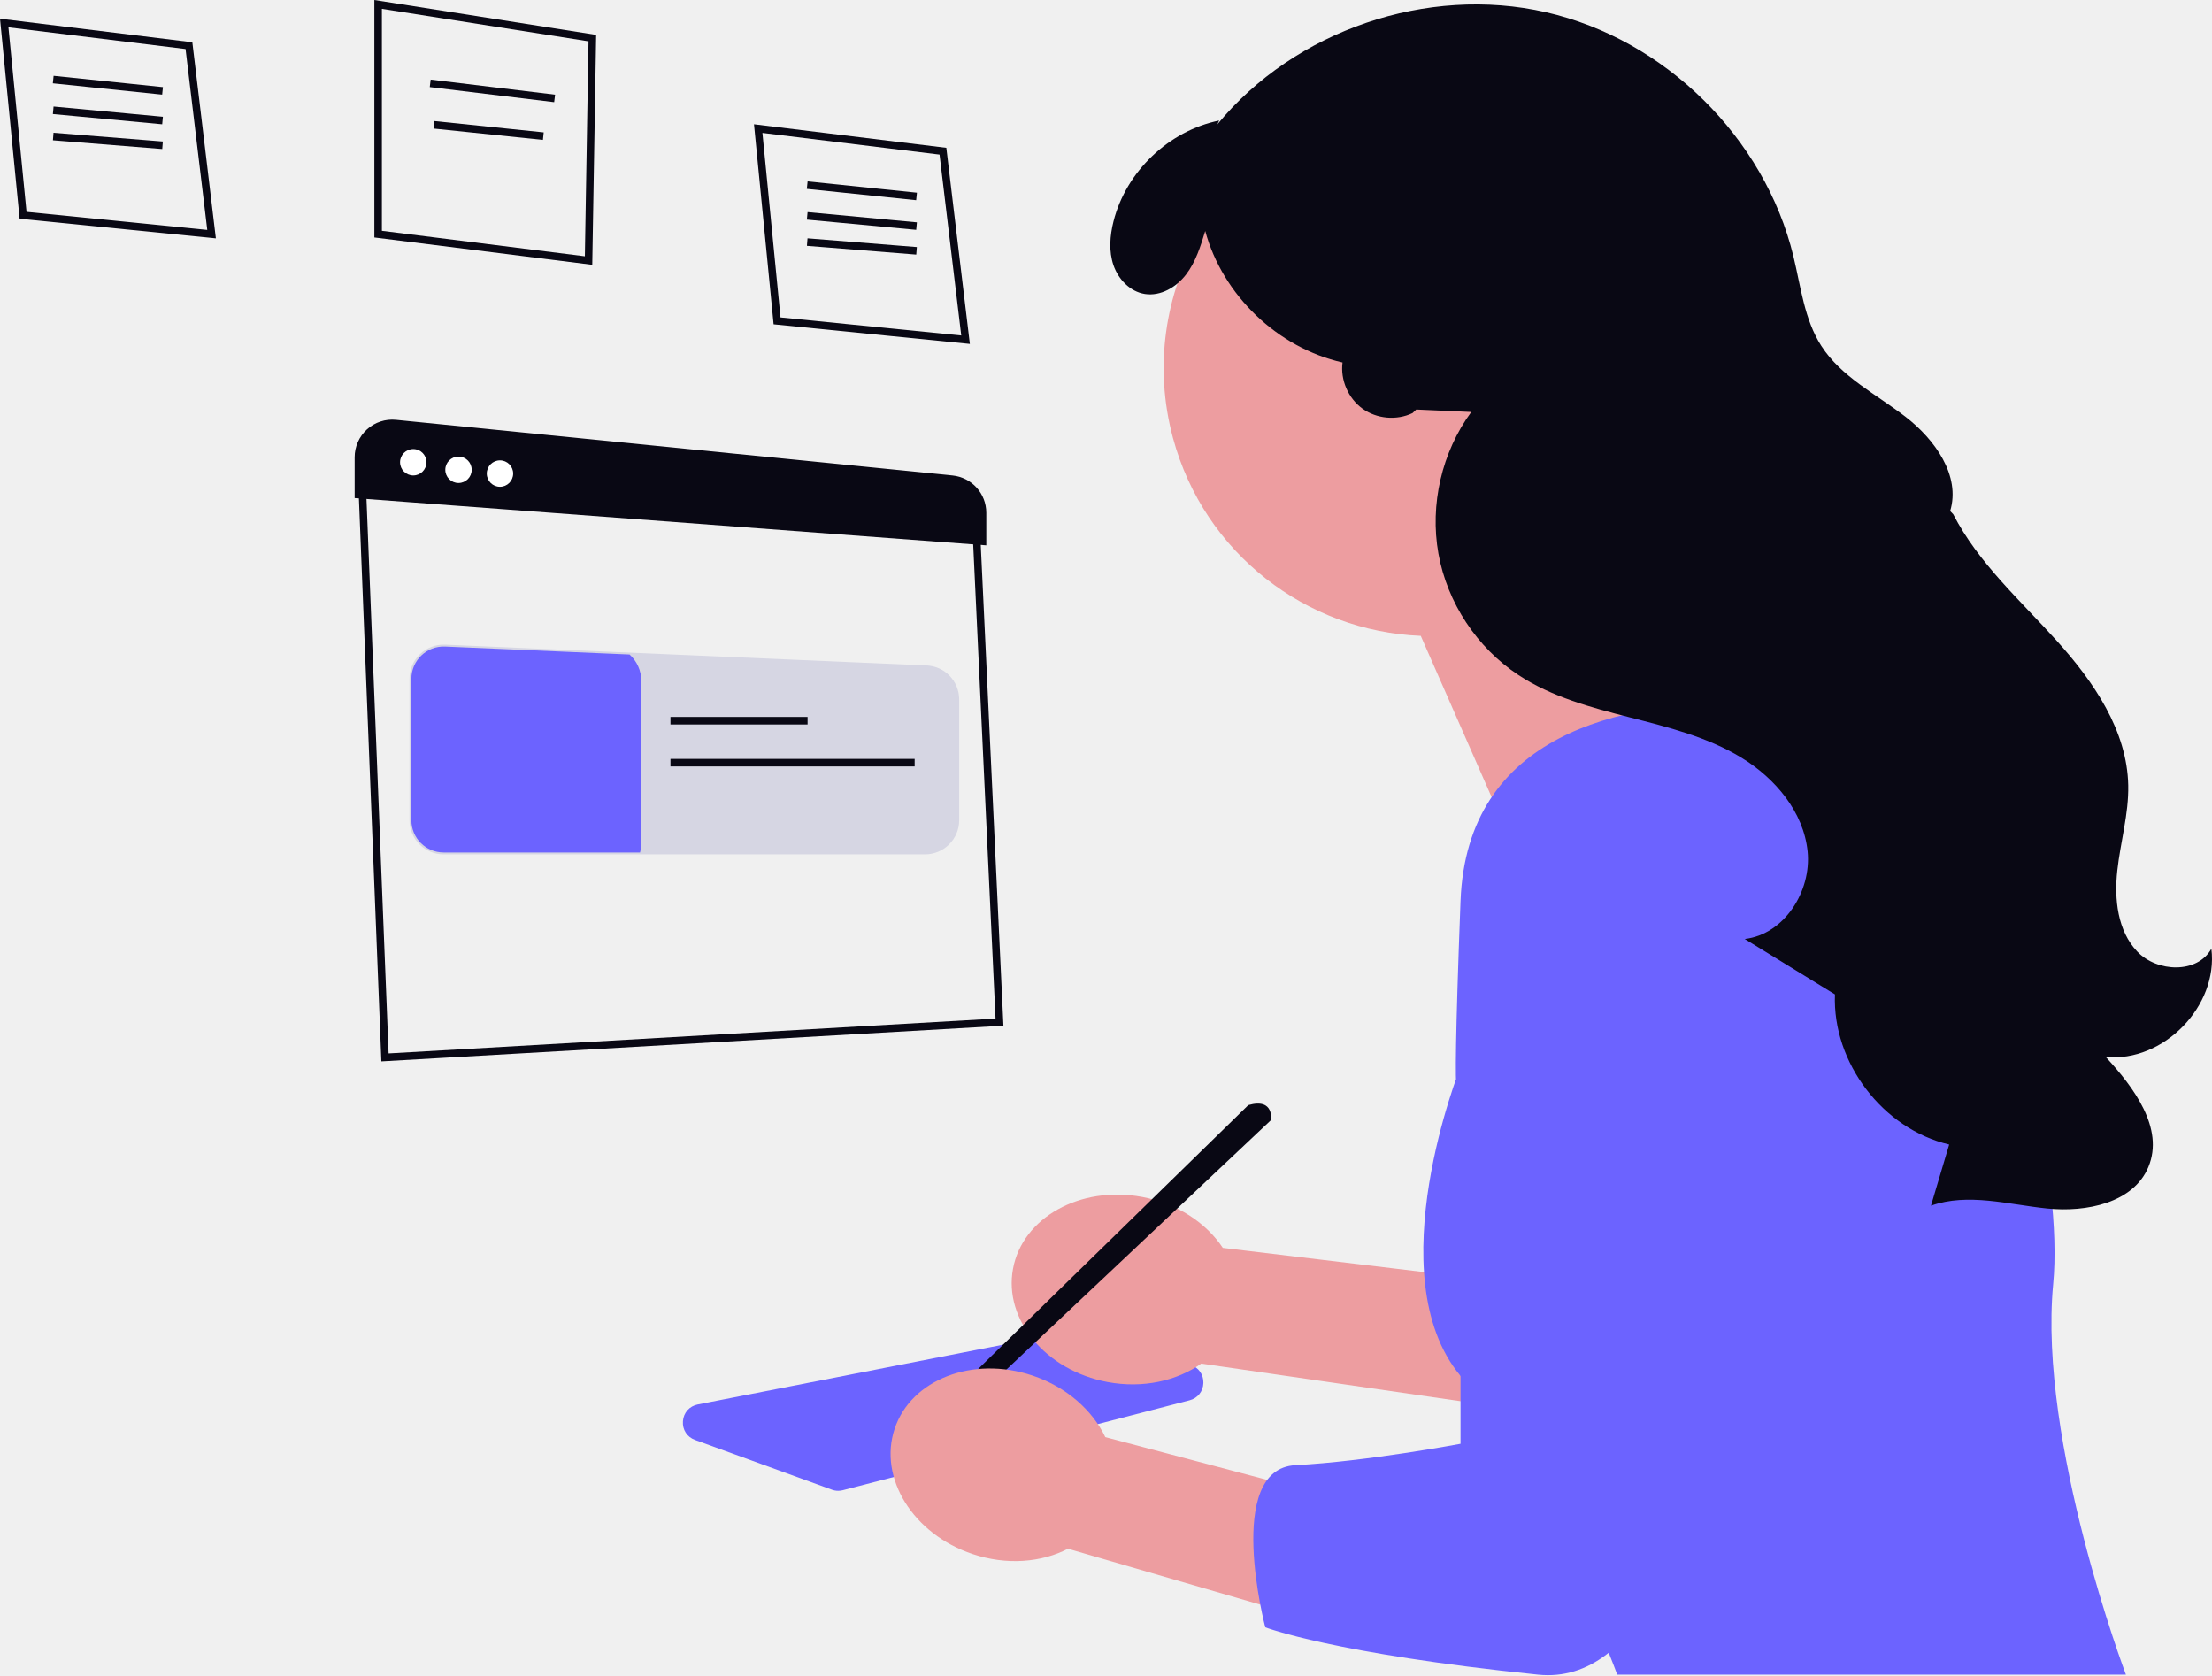
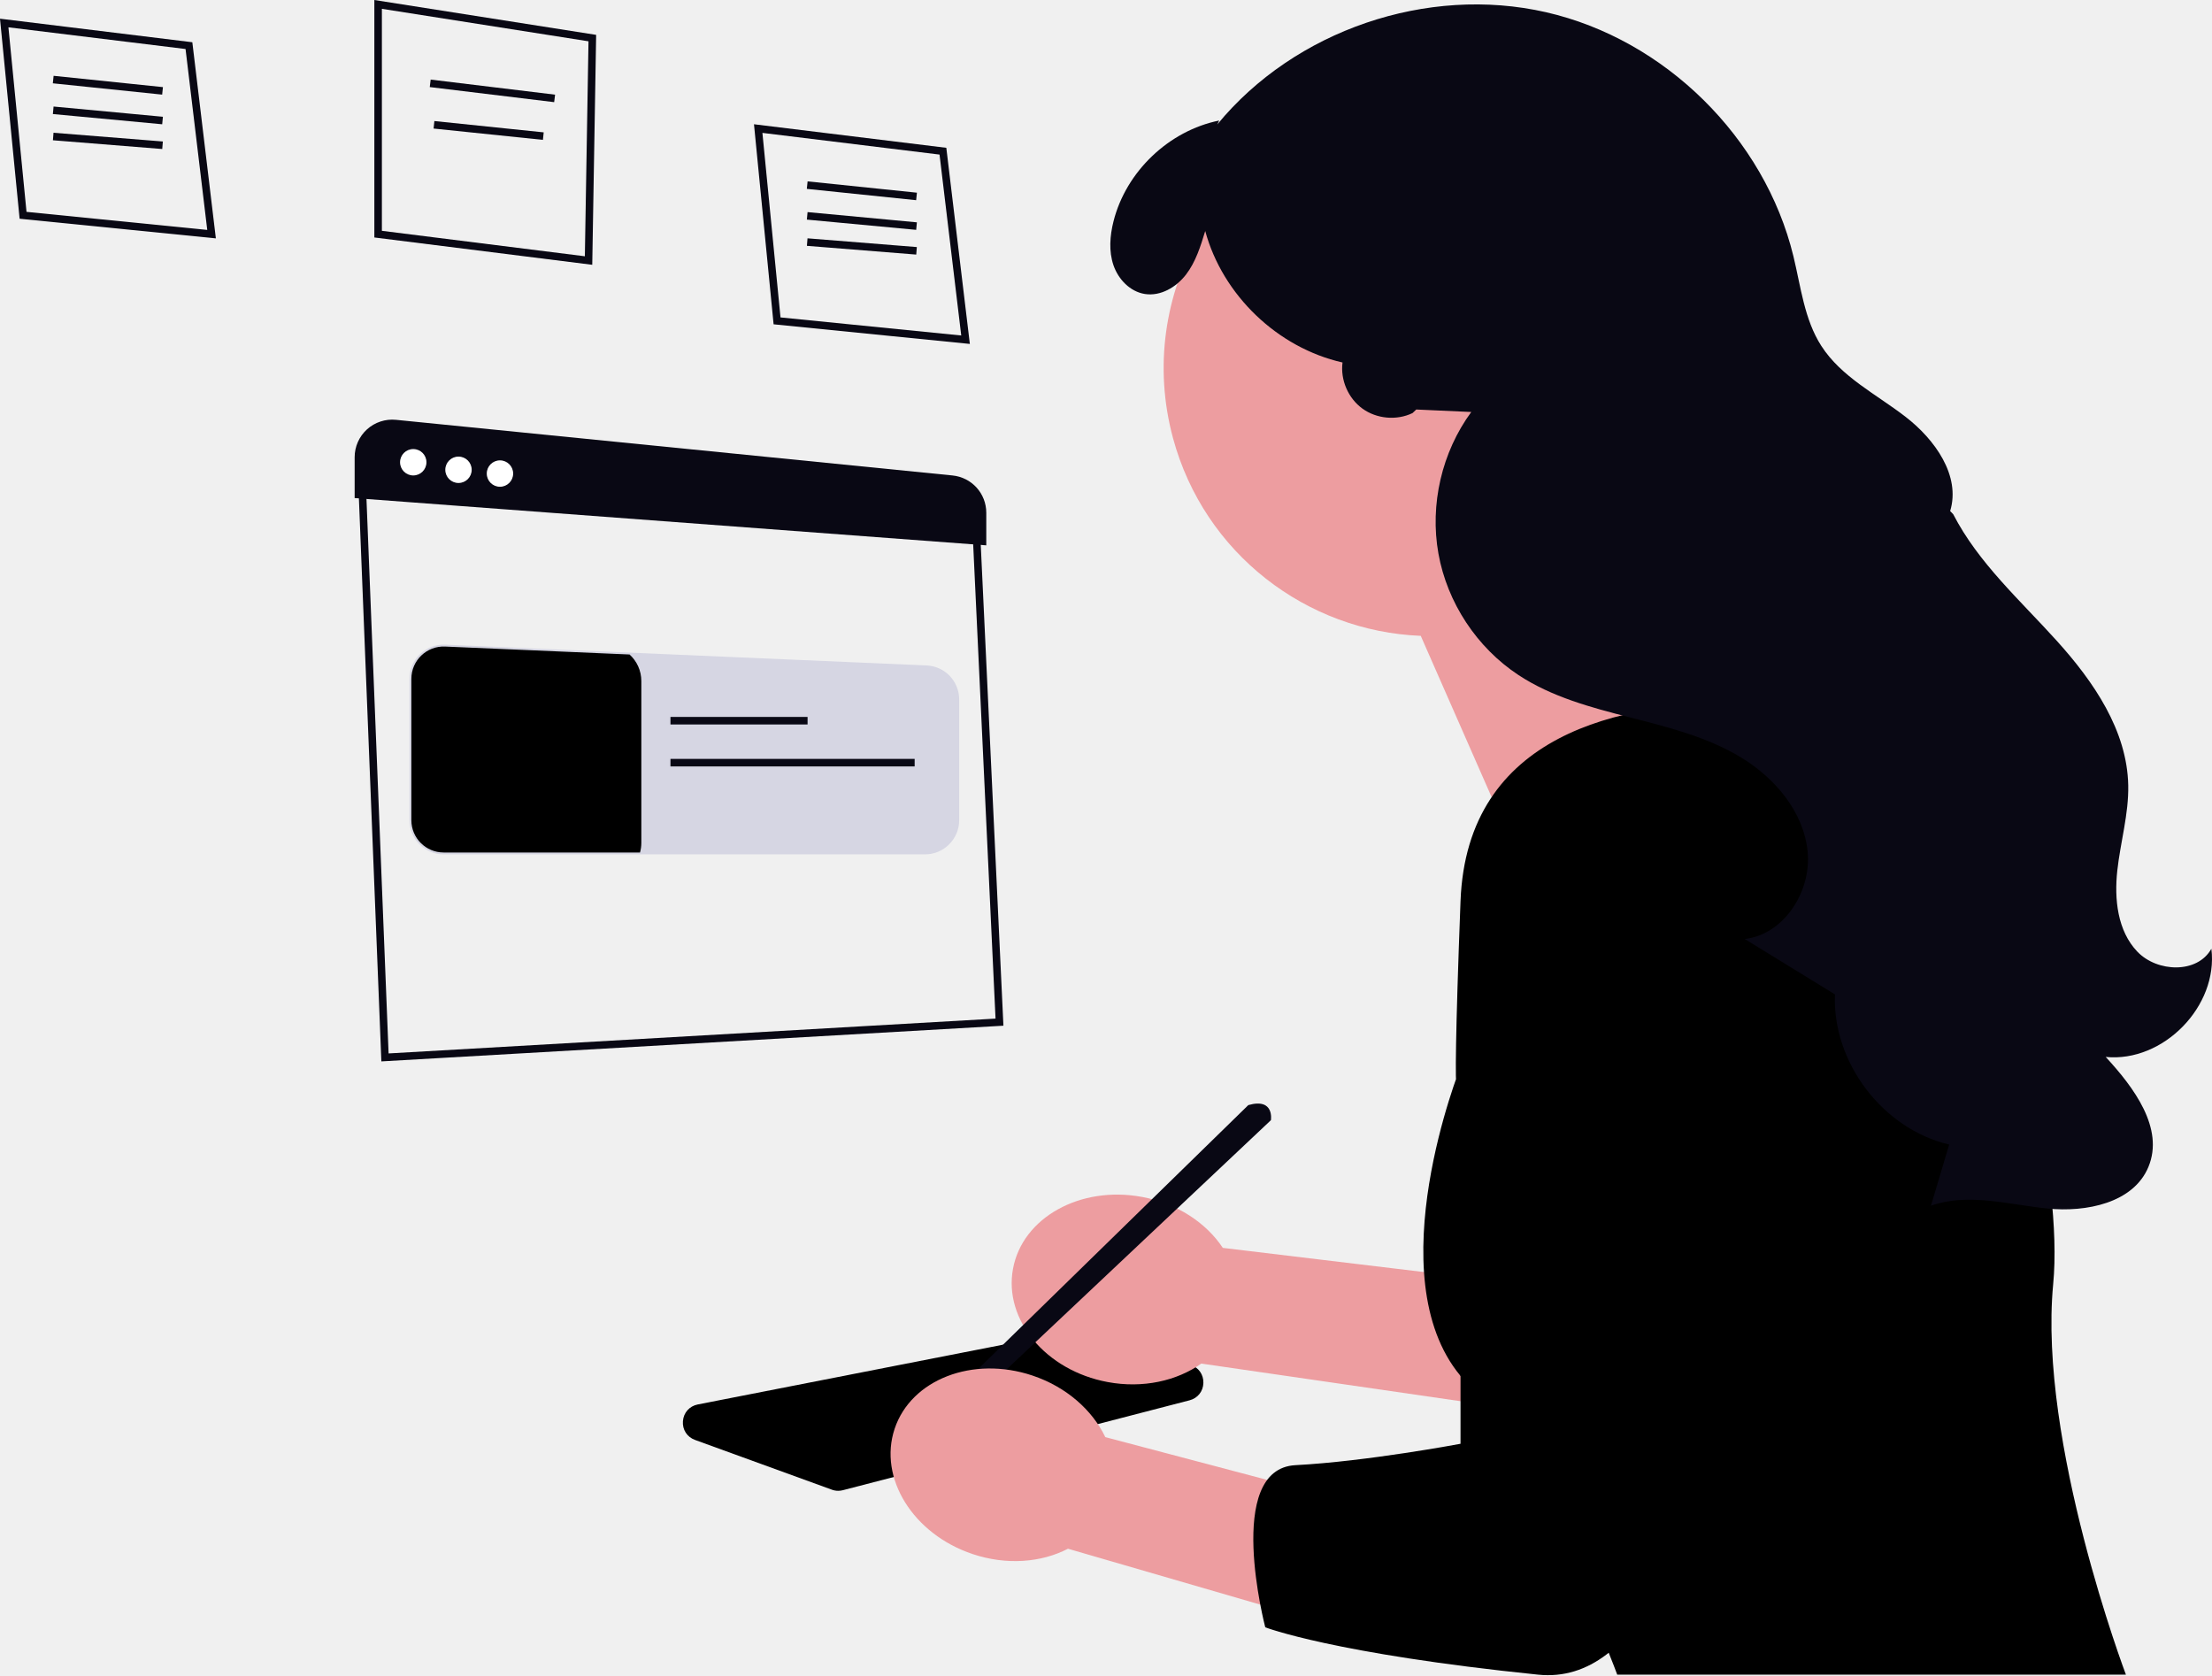
<svg xmlns="http://www.w3.org/2000/svg" width="927.677" height="702.459" viewBox="0 0 927.677 702.459" role="img" artist="Katerina Limpitsouni" source="https://undraw.co/">
-   <path d="M351.522,625.148c-.896,0-1.788-.156-2.643-.468l-57.392-20.859c-3.361-1.221-5.355-4.314-5.078-7.881.278-3.567,2.725-6.315,6.236-7.002l158.51-31.033c1.278-.253,2.612-.171,3.852.224l44.291,14.194c3.367,1.079,5.48,4.061,5.381,7.596-.1,3.536-2.376,6.394-5.801,7.282l-145.409,37.698c-.641.167-1.295.249-1.947.249Z" fill="#6c63ff" />
+   <path d="M351.522,625.148c-.896,0-1.788-.156-2.643-.468l-57.392-20.859c-3.361-1.221-5.355-4.314-5.078-7.881.278-3.567,2.725-6.315,6.236-7.002l158.51-31.033c1.278-.253,2.612-.171,3.852.224l44.291,14.194c3.367,1.079,5.48,4.061,5.381,7.596-.1,3.536-2.376,6.394-5.801,7.282l-145.409,37.698c-.641.167-1.295.249-1.947.249Z" fill="#000000" />
  <path d="M512.832,523.281l141.124,16.96-25.729,49.618-124.424-18.063c-10.245,7.266-24.483,10.502-39.286,7.747-25.901-4.82-43.664-26.104-39.674-47.54,3.989-21.435,28.22-34.904,54.12-30.084,14.803,2.755,26.923,10.897,33.869,21.362Z" fill="#ed9da0" />
  <path d="M708.785,125.082c-16.185-59.882-77.849-95.306-137.731-79.121-59.882,16.185-95.306,77.849-79.121,137.731,13.126,48.565,56.166,81.036,103.907,82.944l58.4,132.859,82.788-117.925s-31.031-23.164-52.371-52.972c24.011-27.325,34.33-65.769,24.128-103.516Z" fill="#ed9da0" />
-   <path d="M822.389,357.019c-15.114-37.382-51.294-61.852-91.615-62.241-50.854-.49-115.585,12.809-118.254,83.091-4.42,116.37,0,69.53,0,69.53,0,0-35.107,87.416,0,129.579,35.107,42.164,65.721,125.265,65.721,125.265h213.332s-36.828-97.331-30.504-163.735c4.293-45.075-16.183-125.846-38.681-181.49Z" fill="#6c63ff" />
+   <path d="M822.389,357.019c-15.114-37.382-51.294-61.852-91.615-62.241-50.854-.49-115.585,12.809-118.254,83.091-4.42,116.37,0,69.53,0,69.53,0,0-35.107,87.416,0,129.579,35.107,42.164,65.721,125.265,65.721,125.265h213.332s-36.828-97.331-30.504-163.735c4.293-45.075-16.183-125.846-38.681-181.49Z" fill="#000000" />
  <path d="M523.515,463.409l-135.971,132.809,8.209,2.897,137.248-129.381s1.581-9.486-9.486-6.324Z" fill="#090814" />
  <path d="M927.418,397.831c-5.844,10.536-22.722,9.939-31.05,1.232-8.328-8.707-9.719-21.984-8.412-33.961,1.305-11.978,4.836-23.756,4.593-35.802-.464-22.986-14.483-43.422-29.883-60.492-15.4-17.07-33.008-32.751-43.529-53.192l-1.271-1.309c4.495-14.848-6.407-30.015-18.68-39.504-12.274-9.488-26.991-16.724-35.371-29.779-7.129-11.106-8.57-24.77-11.69-37.594-12.089-49.686-53.879-90.902-103.727-102.302-49.849-11.4-105.399,7.556-137.881,47.05l.781-1.637c-21.1,4.271-39.049,21.392-44.311,42.266-1.524,6.047-2.031,12.548-.005,18.445s6.971,11.048,13.13,12.024c6.606,1.048,13.215-2.839,17.286-8.147,4.071-5.308,6.1-11.857,8.054-18.254,7.332,26.936,30.351,48.974,57.58,55.129-.949,7.314,2.386,15.028,8.365,19.347,5.978,4.319,14.349,5.063,20.995,1.865l1.566-1.491c7.691.346,15.381.692,23.071,1.038-12.36,16.838-17.46,38.824-13.775,59.384,3.685,20.559,16.104,39.406,33.542,50.903,13.93,9.184,30.383,13.601,46.549,17.729,16.166,4.129,32.654,8.226,46.909,16.896,14.256,8.671,26.198,22.833,27.841,39.438s-9.81,34.733-26.386,36.639c12.613,7.744,25.225,15.488,37.838,23.232-1.126,28.566,20.077,56.433,47.907,62.968-2.548,8.548-5.094,17.097-7.641,25.645,15.48-5.505,32.428-.491,48.773,1.177,16.346,1.668,36.163-2.299,42.443-17.481,6.678-16.143-6.073-33.257-17.934-46.081,24.149,2.409,47.301-21.297,44.323-45.382Z" fill="#090814" />
  <path d="M159.937,445.081l-.063-1.607-9.621-241.149,10.748-7.737.579.046,224.551,18.12,24.982,11.455.045.962,9.661,204.943-260.882,14.968ZM153.48,203.896l9.489,237.844,254.542-14.603-9.468-200.856-22.725-10.42-223.414-18.028-8.426,6.063Z" fill="#090814" />
  <path d="M387.939,358.268h-201.884c-7.899,0-14.325-6.426-14.325-14.324v-59.29c0-3.937,1.566-7.607,4.408-10.336,2.847-2.734,6.598-4.147,10.535-3.99l201.886,8.713c7.684.318,13.706,6.604,13.706,14.308v50.594c0,7.898-6.426,14.324-14.325,14.324Z" fill="#d6d6e3" />
-   <path d="M268.965,285.619v67.827c0,1.392-.19,2.751-.554,4.032h-82.357c-7.478,0-13.534-6.056-13.534-13.534v-59.29c0-7.7,6.419-13.85,14.119-13.534l77.392,3.336c3.035,2.751,4.933,6.735,4.933,11.162Z" fill="#6c63ff" />
+   <path d="M268.965,285.619v67.827c0,1.392-.19,2.751-.554,4.032h-82.357c-7.478,0-13.534-6.056-13.534-13.534v-59.29c0-7.7,6.419-13.85,14.119-13.534l77.392,3.336c3.035,2.751,4.933,6.735,4.933,11.162Z" fill="#000000" />
  <rect x="281.182" y="300.634" width="57.499" height="3.162" fill="#090814" />
  <rect x="281.182" y="318.229" width="102.409" height="3.162" fill="#090814" />
  <path d="M90.529,99.954l-82.304-8.231L0,7.836l80.66,9.877,9.869,82.241ZM11.118,88.836l75.801,7.579-9.103-75.864L3.533,11.455l7.586,77.381Z" fill="#090814" />
  <rect x="43.664" y="12.685" width="3.163" height="46.095" transform="translate(5.04655 77.06107) rotate(-84.09386)" fill="#090814" />
  <rect x="43.664" y="25.368" width="3.163" height="46.051" transform="translate(-7.15476 88.93128) rotate(-84.65183)" fill="#090814" />
  <rect x="43.664" y="36.078" width="3.163" height="45.997" transform="translate(-17.24883 99.47019) rotate(-85.4293)" fill="#090814" />
  <path d="M406.74,144.223l-82.304-8.231-8.225-83.887,80.66,9.877,9.869,82.241ZM327.329,133.105l75.801,7.579-9.103-75.864-74.283-9.096,7.586,77.381Z" fill="#090814" />
  <rect x="359.875" y="56.955" width="3.163" height="46.095" transform="translate(244.6851 431.3078) rotate(-84.09386)" fill="#090814" />
  <rect x="359.875" y="69.638" width="3.163" height="46.051" transform="translate(235.5061 443.909) rotate(-84.65183)" fill="#090814" />
  <rect x="359.875" y="80.348" width="3.163" height="45.997" transform="translate(229.6348 455.4173) rotate(-85.4293)" fill="#090814" />
  <path d="M248.382,111.04l-91.385-11.46V0l93.018,14.622-1.634,96.418ZM160.159,96.789l85.119,10.675,1.529-90.146L160.159,3.699v93.089Z" fill="#090814" />
  <rect x="204.931" y="11.826" width="3.163" height="52.557" transform="translate(143.8355 238.5316) rotate(-83.08877)" fill="#090814" />
  <rect x="203.35" y="31.658" width="3.163" height="46.095" transform="translate(129.4295 252.9204) rotate(-84.09386)" fill="#090814" />
  <path d="M413.631,228.683l-264.899-19.816v-17.141c0-4.444,1.89-8.702,5.183-11.683,3.295-2.981,7.723-4.439,12.142-3.996l233.383,23.33c8.091.808,14.191,7.549,14.191,15.679v13.627Z" fill="#090814" />
  <circle cx="173.311" cy="193.839" r="5.534" fill="#fff" />
  <circle cx="192.284" cy="197.001" r="5.534" fill="#fff" />
  <circle cx="209.675" cy="198.582" r="5.534" fill="#fff" />
  <path d="M463.55,602.637l137.425,36.303-32.34,45.586-120.733-35.087c-11.151,5.78-25.7,7.017-39.98,2.243-24.986-8.354-39.636-31.889-32.723-52.567,6.914-20.678,32.773-30.669,57.759-22.315,14.28,4.774,25.159,14.514,30.591,25.838Z" fill="#ed9da0" />
-   <path d="M737.028,447.4s-6.003,263.637-91.971,254.845c-85.968-8.792-114.427-19.859-114.427-19.859,0,0-17.392-66.404,12.648-67.985,30.04-1.581,69.243-8.976,69.243-8.976v-191.209" fill="#6c63ff" />
+   <path d="M737.028,447.4s-6.003,263.637-91.971,254.845c-85.968-8.792-114.427-19.859-114.427-19.859,0,0-17.392-66.404,12.648-67.985,30.04-1.581,69.243-8.976,69.243-8.976v-191.209" fill="#000000" />
</svg>
